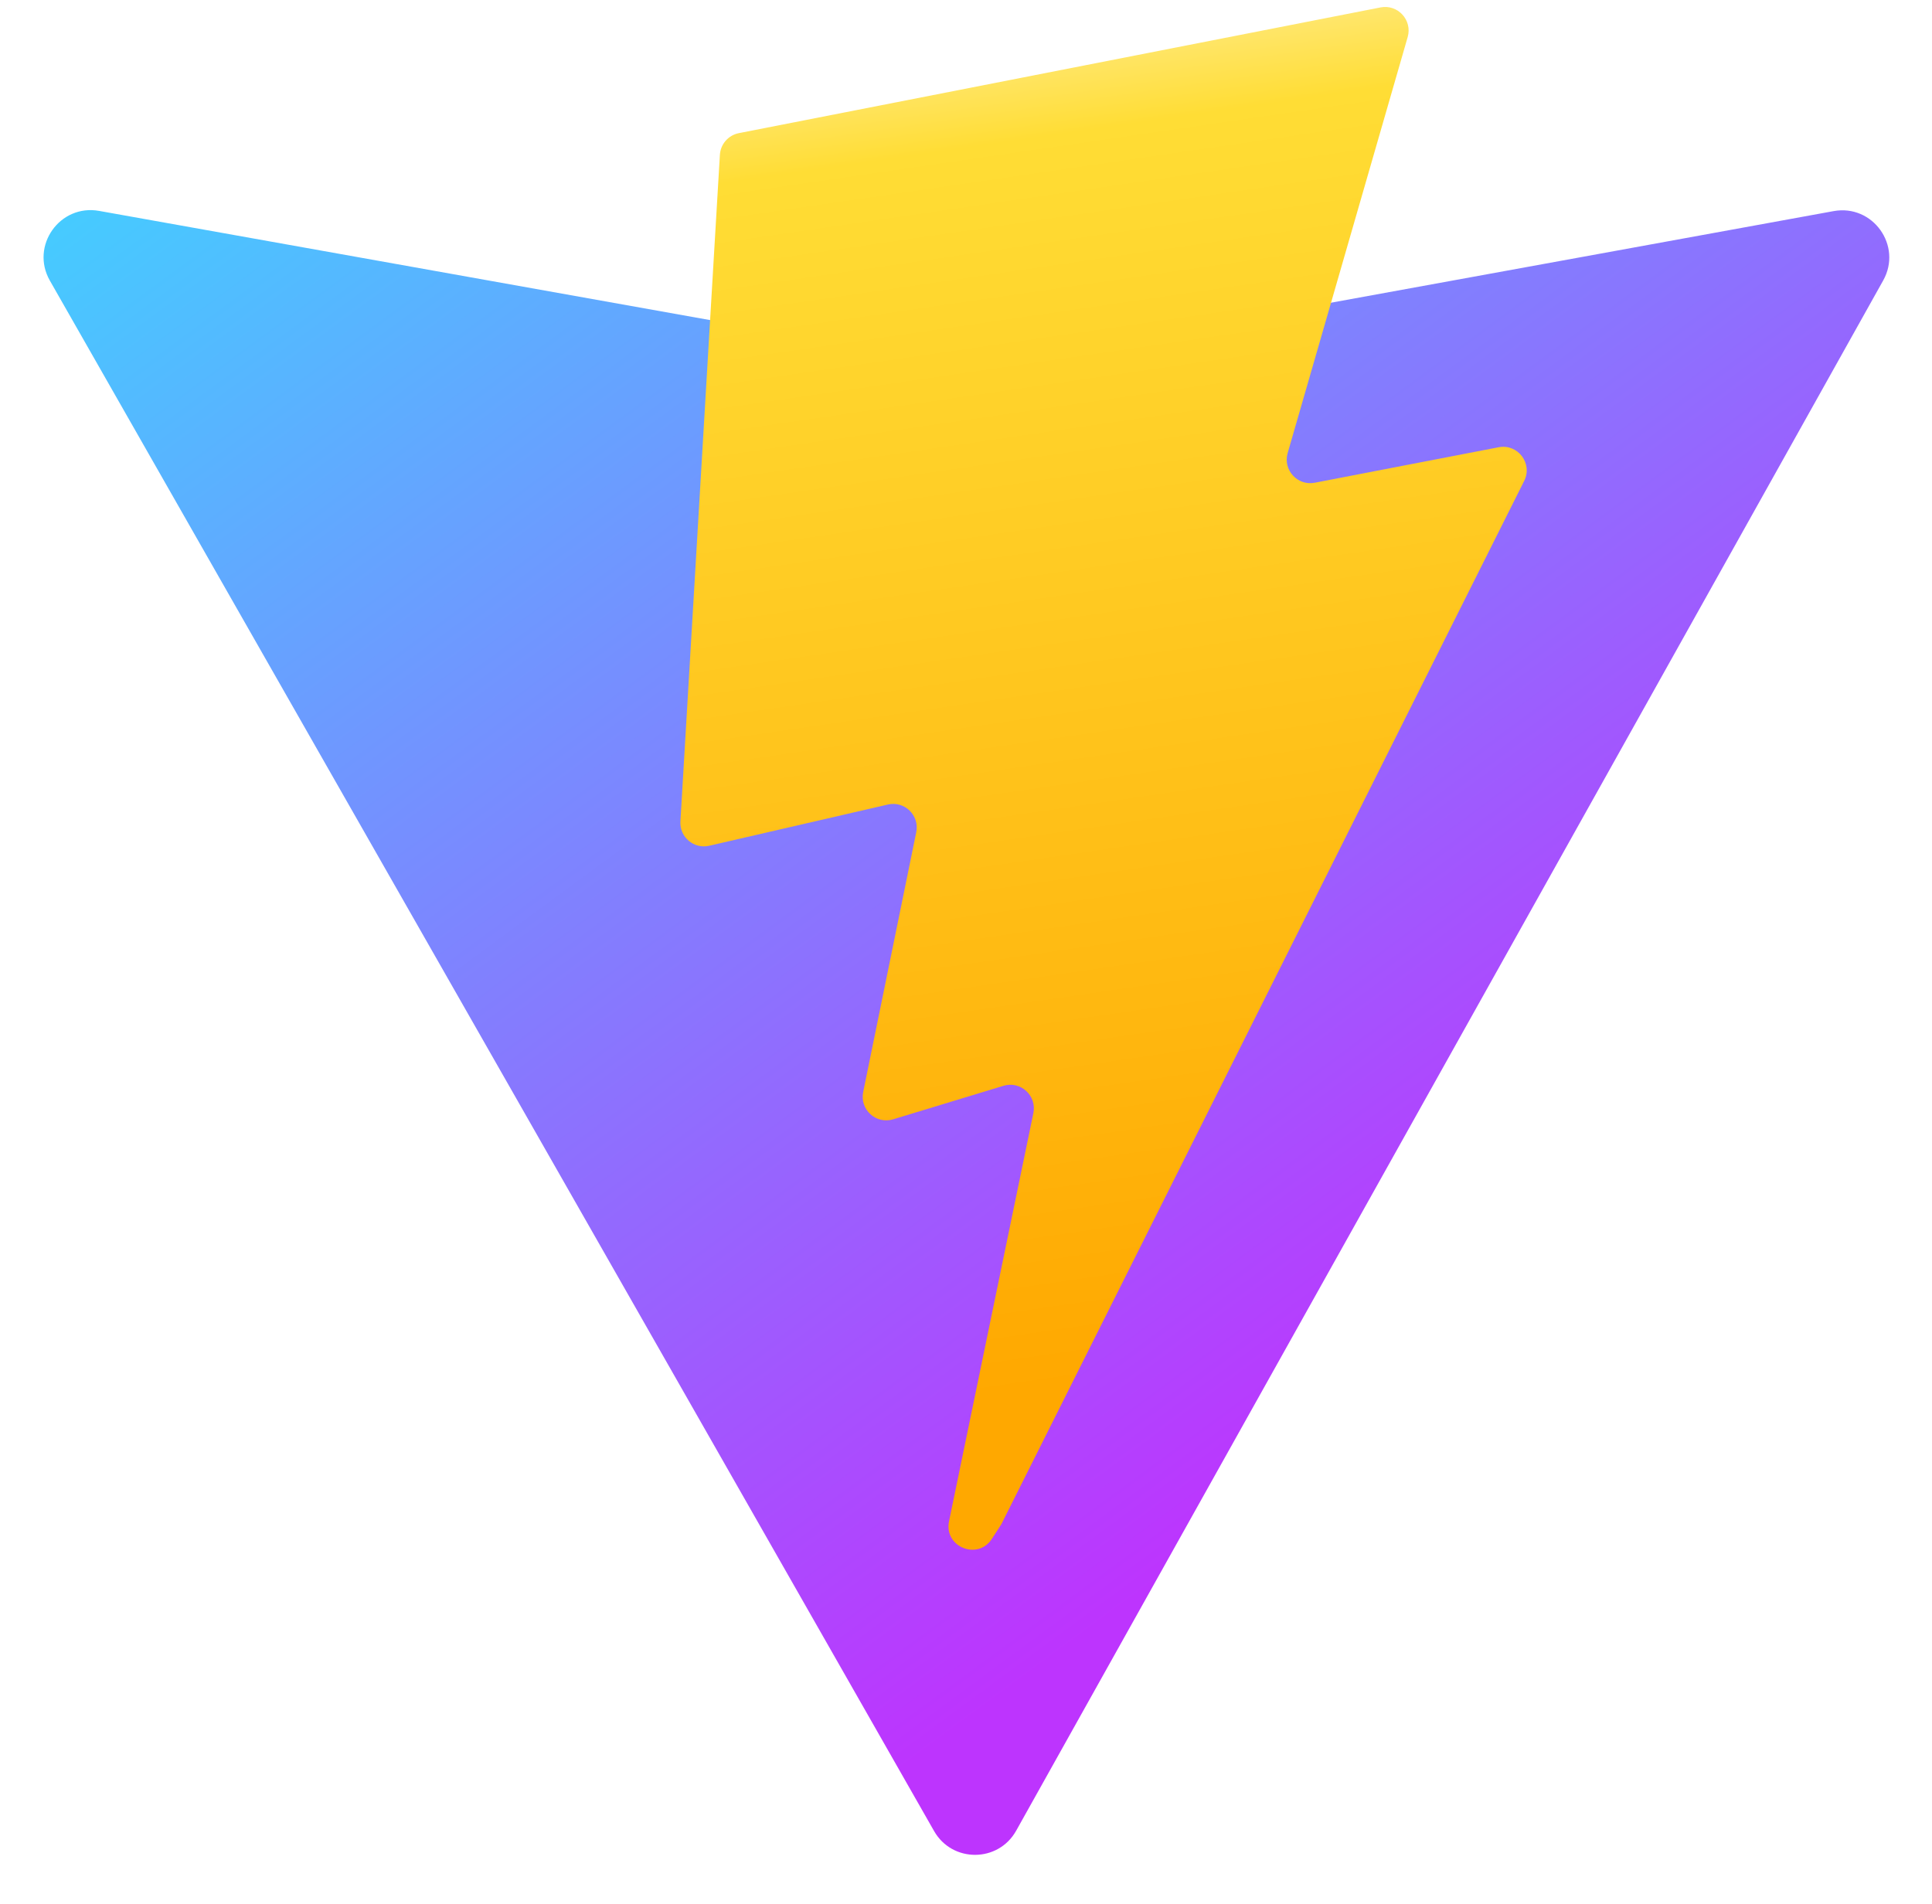
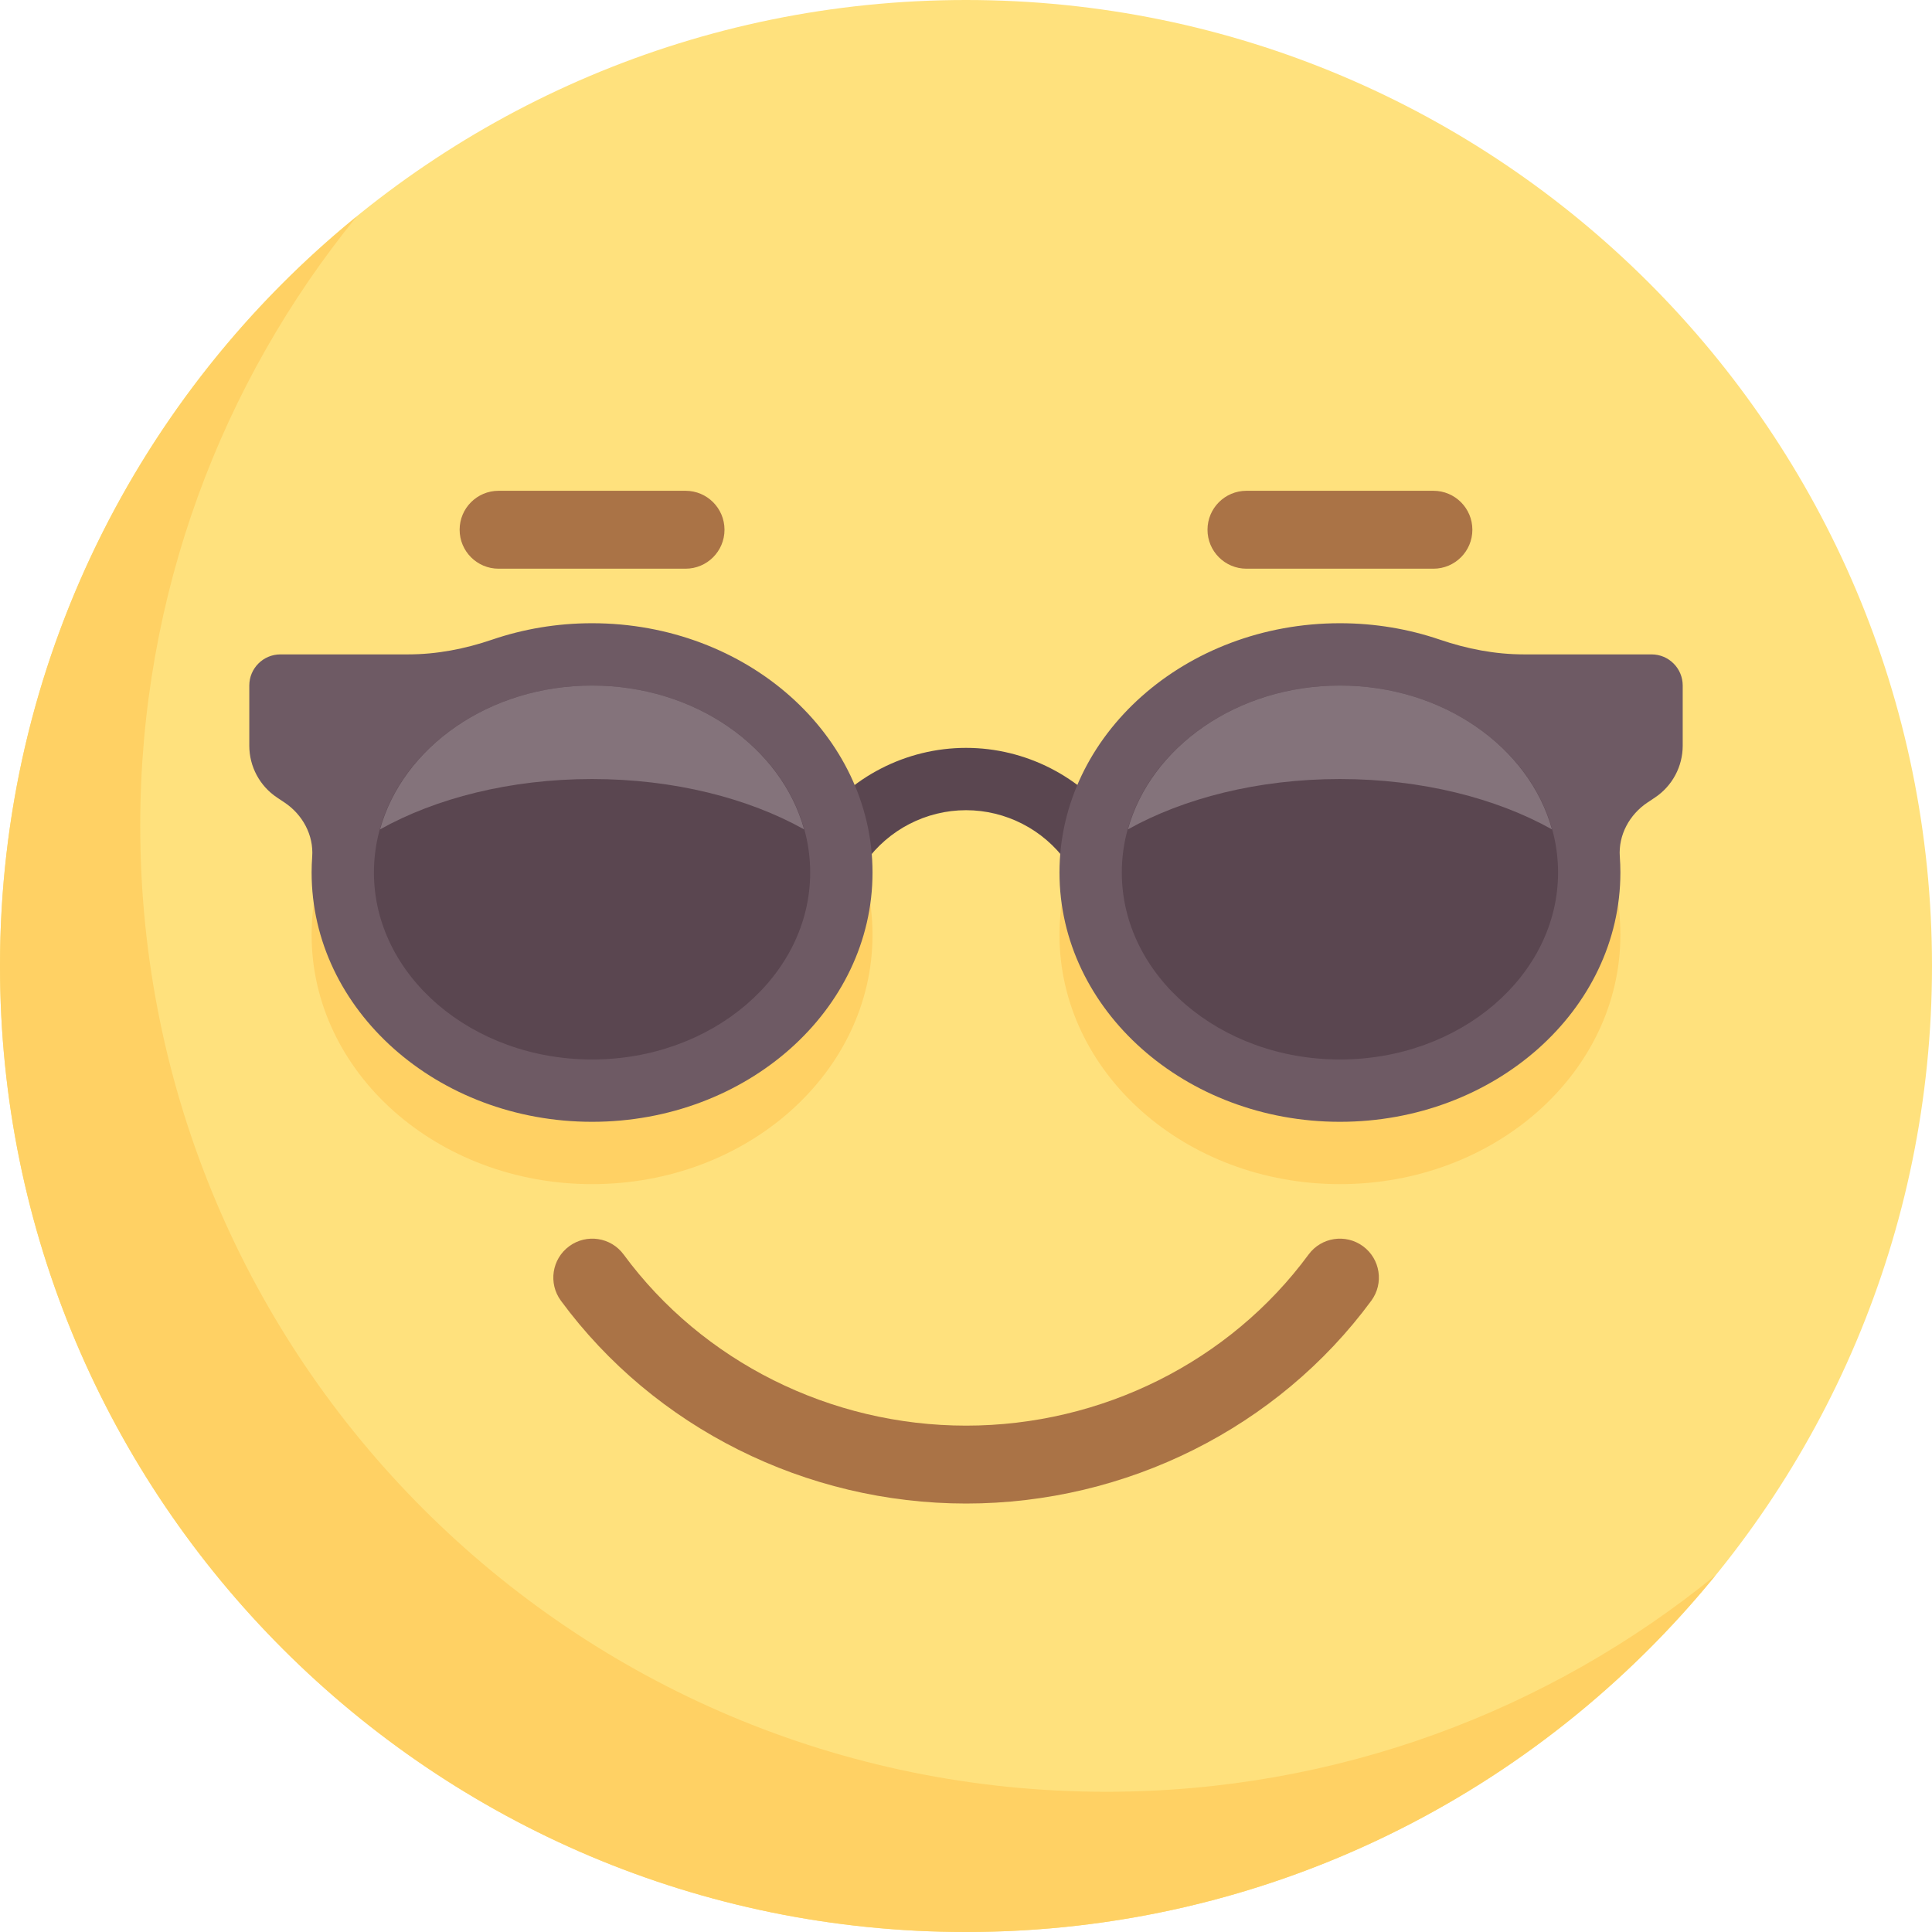
- <svg xmlns="http://www.w3.org/2000/svg" width="410" height="404" viewBox="0 0 410 404" fill="none">
-   <path d="M399.641 59.525L215.643 388.545C211.844 395.338 202.084 395.378 198.228 388.618L10.582 59.556C6.381 52.19 12.68 43.267 21.028 44.759L205.223 77.682C206.398 77.892 207.601 77.89 208.776 77.676L389.119 44.806C397.439 43.289 403.768 52.143 399.641 59.525Z" fill="url(#paint0_linear)" />
-   <path d="M292.965 1.574L156.801 28.255C154.563 28.694 152.906 30.59 152.771 32.866L144.395 174.33C144.198 177.662 147.258 180.248 150.51 179.498L188.42 170.749C191.967 169.931 195.172 173.055 194.443 176.622L183.18 231.775C182.422 235.487 185.907 238.661 189.532 237.56L212.947 230.446C216.577 229.344 220.065 232.527 219.297 236.242L201.398 322.875C200.278 328.294 207.486 331.249 210.492 326.603L212.5 323.5L323.454 102.072C325.312 98.365 322.108 94.137 318.036 94.923L279.014 102.454C275.347 103.161 272.227 99.746 273.262 96.158L298.731 7.867C299.767 4.273 296.636 0.855 292.965 1.574Z" fill="url(#paint1_linear)" />
-   <defs>
-     <linearGradient id="paint0_linear" x1="6" y1="33" x2="235" y2="344" gradientUnits="userSpaceOnUse">
-       <stop stop-color="#41D1FF" />
-       <stop offset="1" stop-color="#BD34FE" />
-     </linearGradient>
-     <linearGradient id="paint1_linear" x1="194.651" y1="8.818" x2="236.076" y2="292.989" gradientUnits="userSpaceOnUse">
-       <stop stop-color="#FFEA83" />
-       <stop offset="0.083" stop-color="#FFDD35" />
-       <stop offset="1" stop-color="#FFA800" />
-     </linearGradient>
-   </defs>
+ <svg xmlns="http://www.w3.org/2000/svg" version="1.1" id="Capa_1" x="0px" y="0px" viewBox="0 0 512 512" style="enable-background:new 0 0 512 512;" xml:space="preserve">
+   <g>
+     <circle style="fill:#FFE17D;" cx="256" cy="256" r="256" />
+     <ellipse style="fill:#FFD164;" cx="156.903" cy="247.742" rx="74.323" ry="66.065" />
+     <ellipse style="fill:#FFD164;" cx="355.097" cy="247.742" rx="74.323" ry="66.065" />
+     <path style="fill:#FFD164;" d="M293.161,474.839c-141.385,0-256-114.615-256-256c0-61.227,21.521-117.411,57.376-161.463   C36.863,104.316,0,175.842,0,256c0,141.385,114.615,256,256,256c80.159,0,151.685-36.864,198.626-94.538   C410.573,453.317,354.389,474.839,293.161,474.839z" />
+     <path style="fill:#5A4650;" d="M229.298,228.52l-13.468-9.556c9.234-13.008,24.25-20.77,40.186-20.77   c15.798,0,30.75,7.661,39.992,20.496l-13.403,9.653c-6.145-8.536-16.089-13.633-26.589-13.633   C245.427,214.71,235.435,219.875,229.298,228.52z" />
+     <path style="fill:#6E5A64;" d="M156.903,165.161c-9.323,0-18.244,1.544-26.47,4.348c-7.185,2.45-14.657,3.91-22.249,3.91H74.323   c-4.561,0-8.258,3.697-8.258,8.258v15.934c0,5.522,2.76,10.68,7.355,13.743l1.978,1.319c4.781,3.187,7.756,8.639,7.336,14.37   c-0.101,1.383-0.153,2.777-0.153,4.183c0,36.427,33.339,66.065,74.323,66.065s74.323-29.637,74.323-66.065   S197.887,165.161,156.903,165.161z" />
+     <path style="fill:#AA7346;" d="M256.032,398.452c-42.468,0-82.613-20.093-107.387-53.75c-3.379-4.593-2.395-11.056,2.194-14.435   c4.597-3.383,11.056-2.399,14.435,2.194c20.895,28.395,54.823,45.347,90.758,45.347s69.863-16.952,90.75-45.343   c3.379-4.597,9.831-5.577,14.435-2.198c4.589,3.379,5.573,9.839,2.194,14.431C338.645,378.355,298.508,398.452,256.032,398.452z" />
+     <path style="fill:#AA7346;" d="M181.677,150.71h-49.548c-5.702,0-10.323-4.621-10.323-10.323s4.621-10.323,10.323-10.323h49.548   c5.702,0,10.323,4.621,10.323,10.323S187.379,150.71,181.677,150.71z" />
+     <path style="fill:#AA7346;" d="M379.871,150.71h-49.548c-5.702,0-10.323-4.621-10.323-10.323s4.621-10.323,10.323-10.323h49.548   c5.702,0,10.323,4.621,10.323,10.323S385.573,150.71,379.871,150.71z" />
+     <path style="fill:#5A4650;" d="M156.903,280.774c-31.871,0-57.806-22.226-57.806-49.548c0-27.323,25.935-49.548,57.806-49.548   s57.806,22.226,57.806,49.548C214.71,258.548,188.774,280.774,156.903,280.774z" />
+     <path style="fill:#84737B;" d="M156.903,206.452c21.712,0,41.435,5.093,56.192,13.344c-6.044-21.82-28.916-38.118-56.192-38.118   c-27.275,0-50.147,16.297-56.192,38.117C115.469,211.544,135.192,206.452,156.903,206.452z" />
+     <path style="fill:#6E5A64;" d="M280.774,231.226c0,36.427,33.339,66.065,74.323,66.065s74.323-29.637,74.323-66.065   c0-1.405-0.052-2.8-0.153-4.183c-0.419-5.73,2.556-11.182,7.336-14.37l1.978-1.319c4.595-3.063,7.355-8.221,7.355-13.743v-15.934   c0-4.561-3.697-8.258-8.258-8.258h-33.862c-7.591,0-15.063-1.461-22.249-3.91c-8.226-2.804-17.146-4.348-26.47-4.348   C314.113,165.161,280.774,194.798,280.774,231.226z" />
+     <path style="fill:#5A4650;" d="M297.29,231.226c0-27.323,25.935-49.548,57.806-49.548s57.806,22.226,57.806,49.548   c0,27.323-25.935,49.548-57.806,49.548S297.29,258.548,297.29,231.226z" />
+     <path style="fill:#84737B;" d="M355.097,206.452c-21.712,0-41.435,5.093-56.192,13.344c6.044-21.82,28.916-38.118,56.192-38.118   c27.275,0,50.147,16.297,56.192,38.117C396.531,211.544,376.808,206.452,355.097,206.452z" />
+   </g>
+   <g>
+ </g>
+   <g>
+ </g>
+   <g>
+ </g>
+   <g>
+ </g>
+   <g>
+ </g>
+   <g>
+ </g>
+   <g>
+ </g>
+   <g>
+ </g>
+   <g>
+ </g>
+   <g>
+ </g>
+   <g>
+ </g>
+   <g>
+ </g>
+   <g>
+ </g>
+   <g>
+ </g>
+   <g>
+ </g>
</svg>
